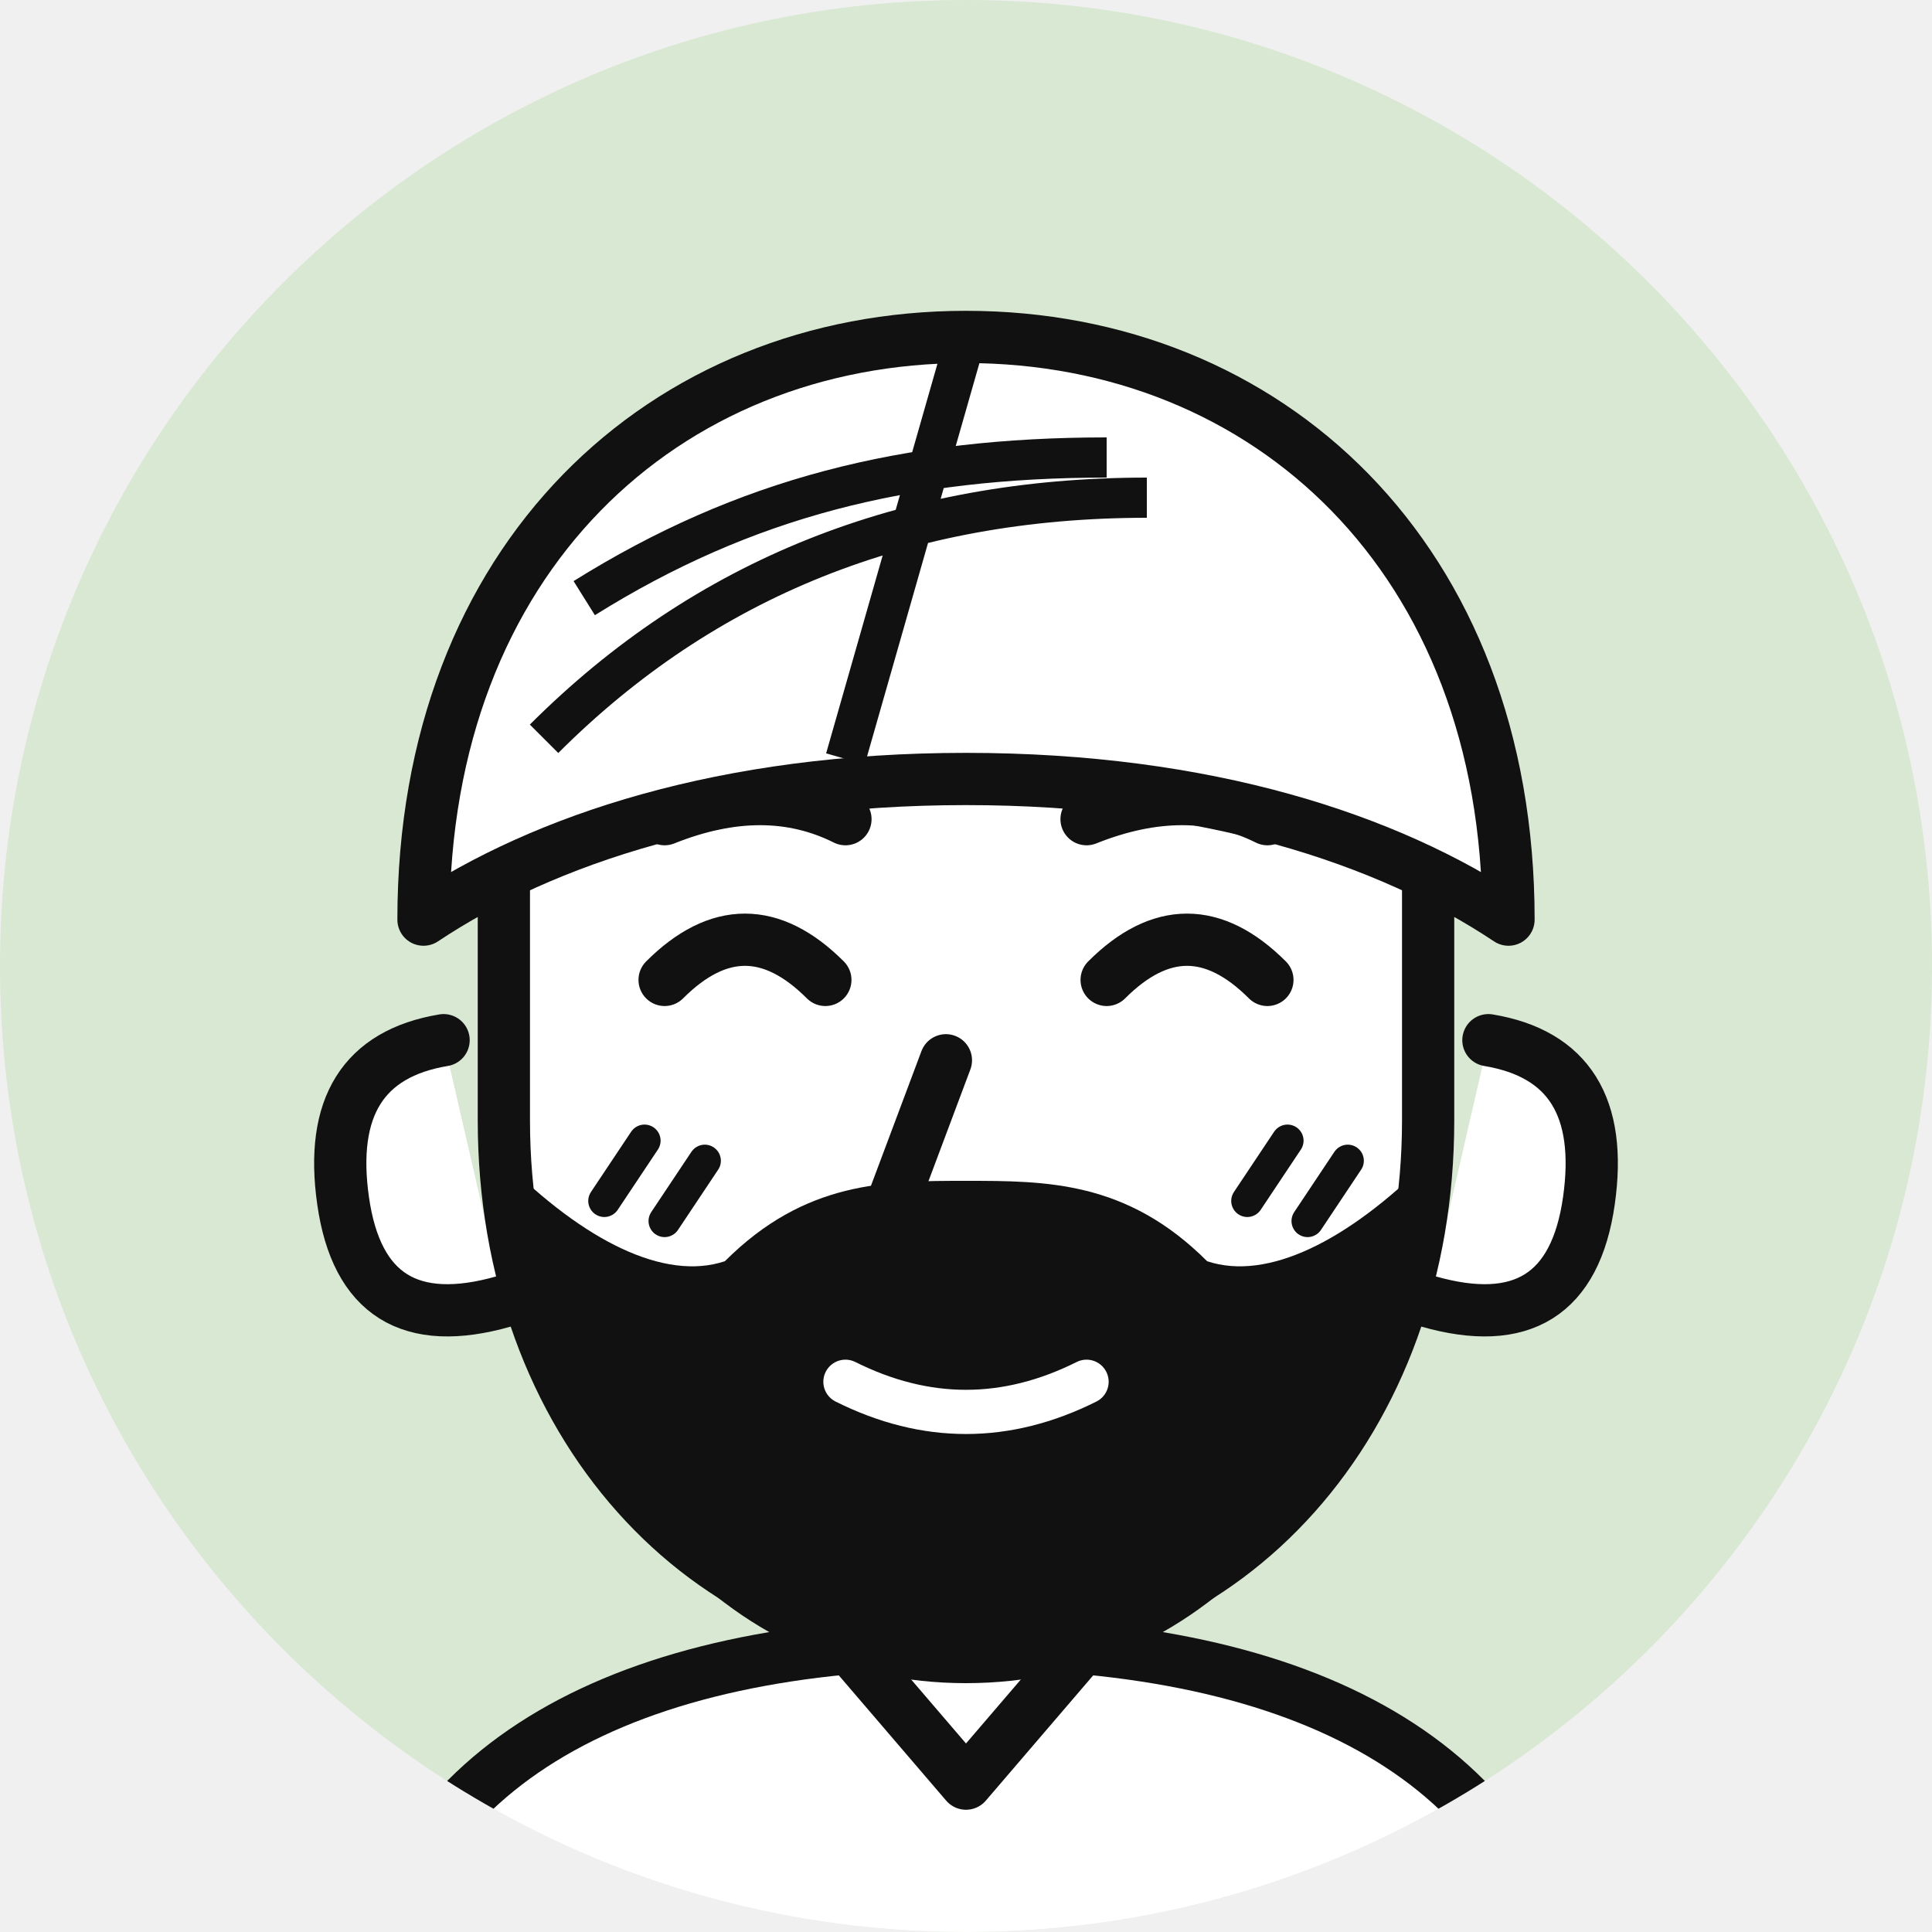
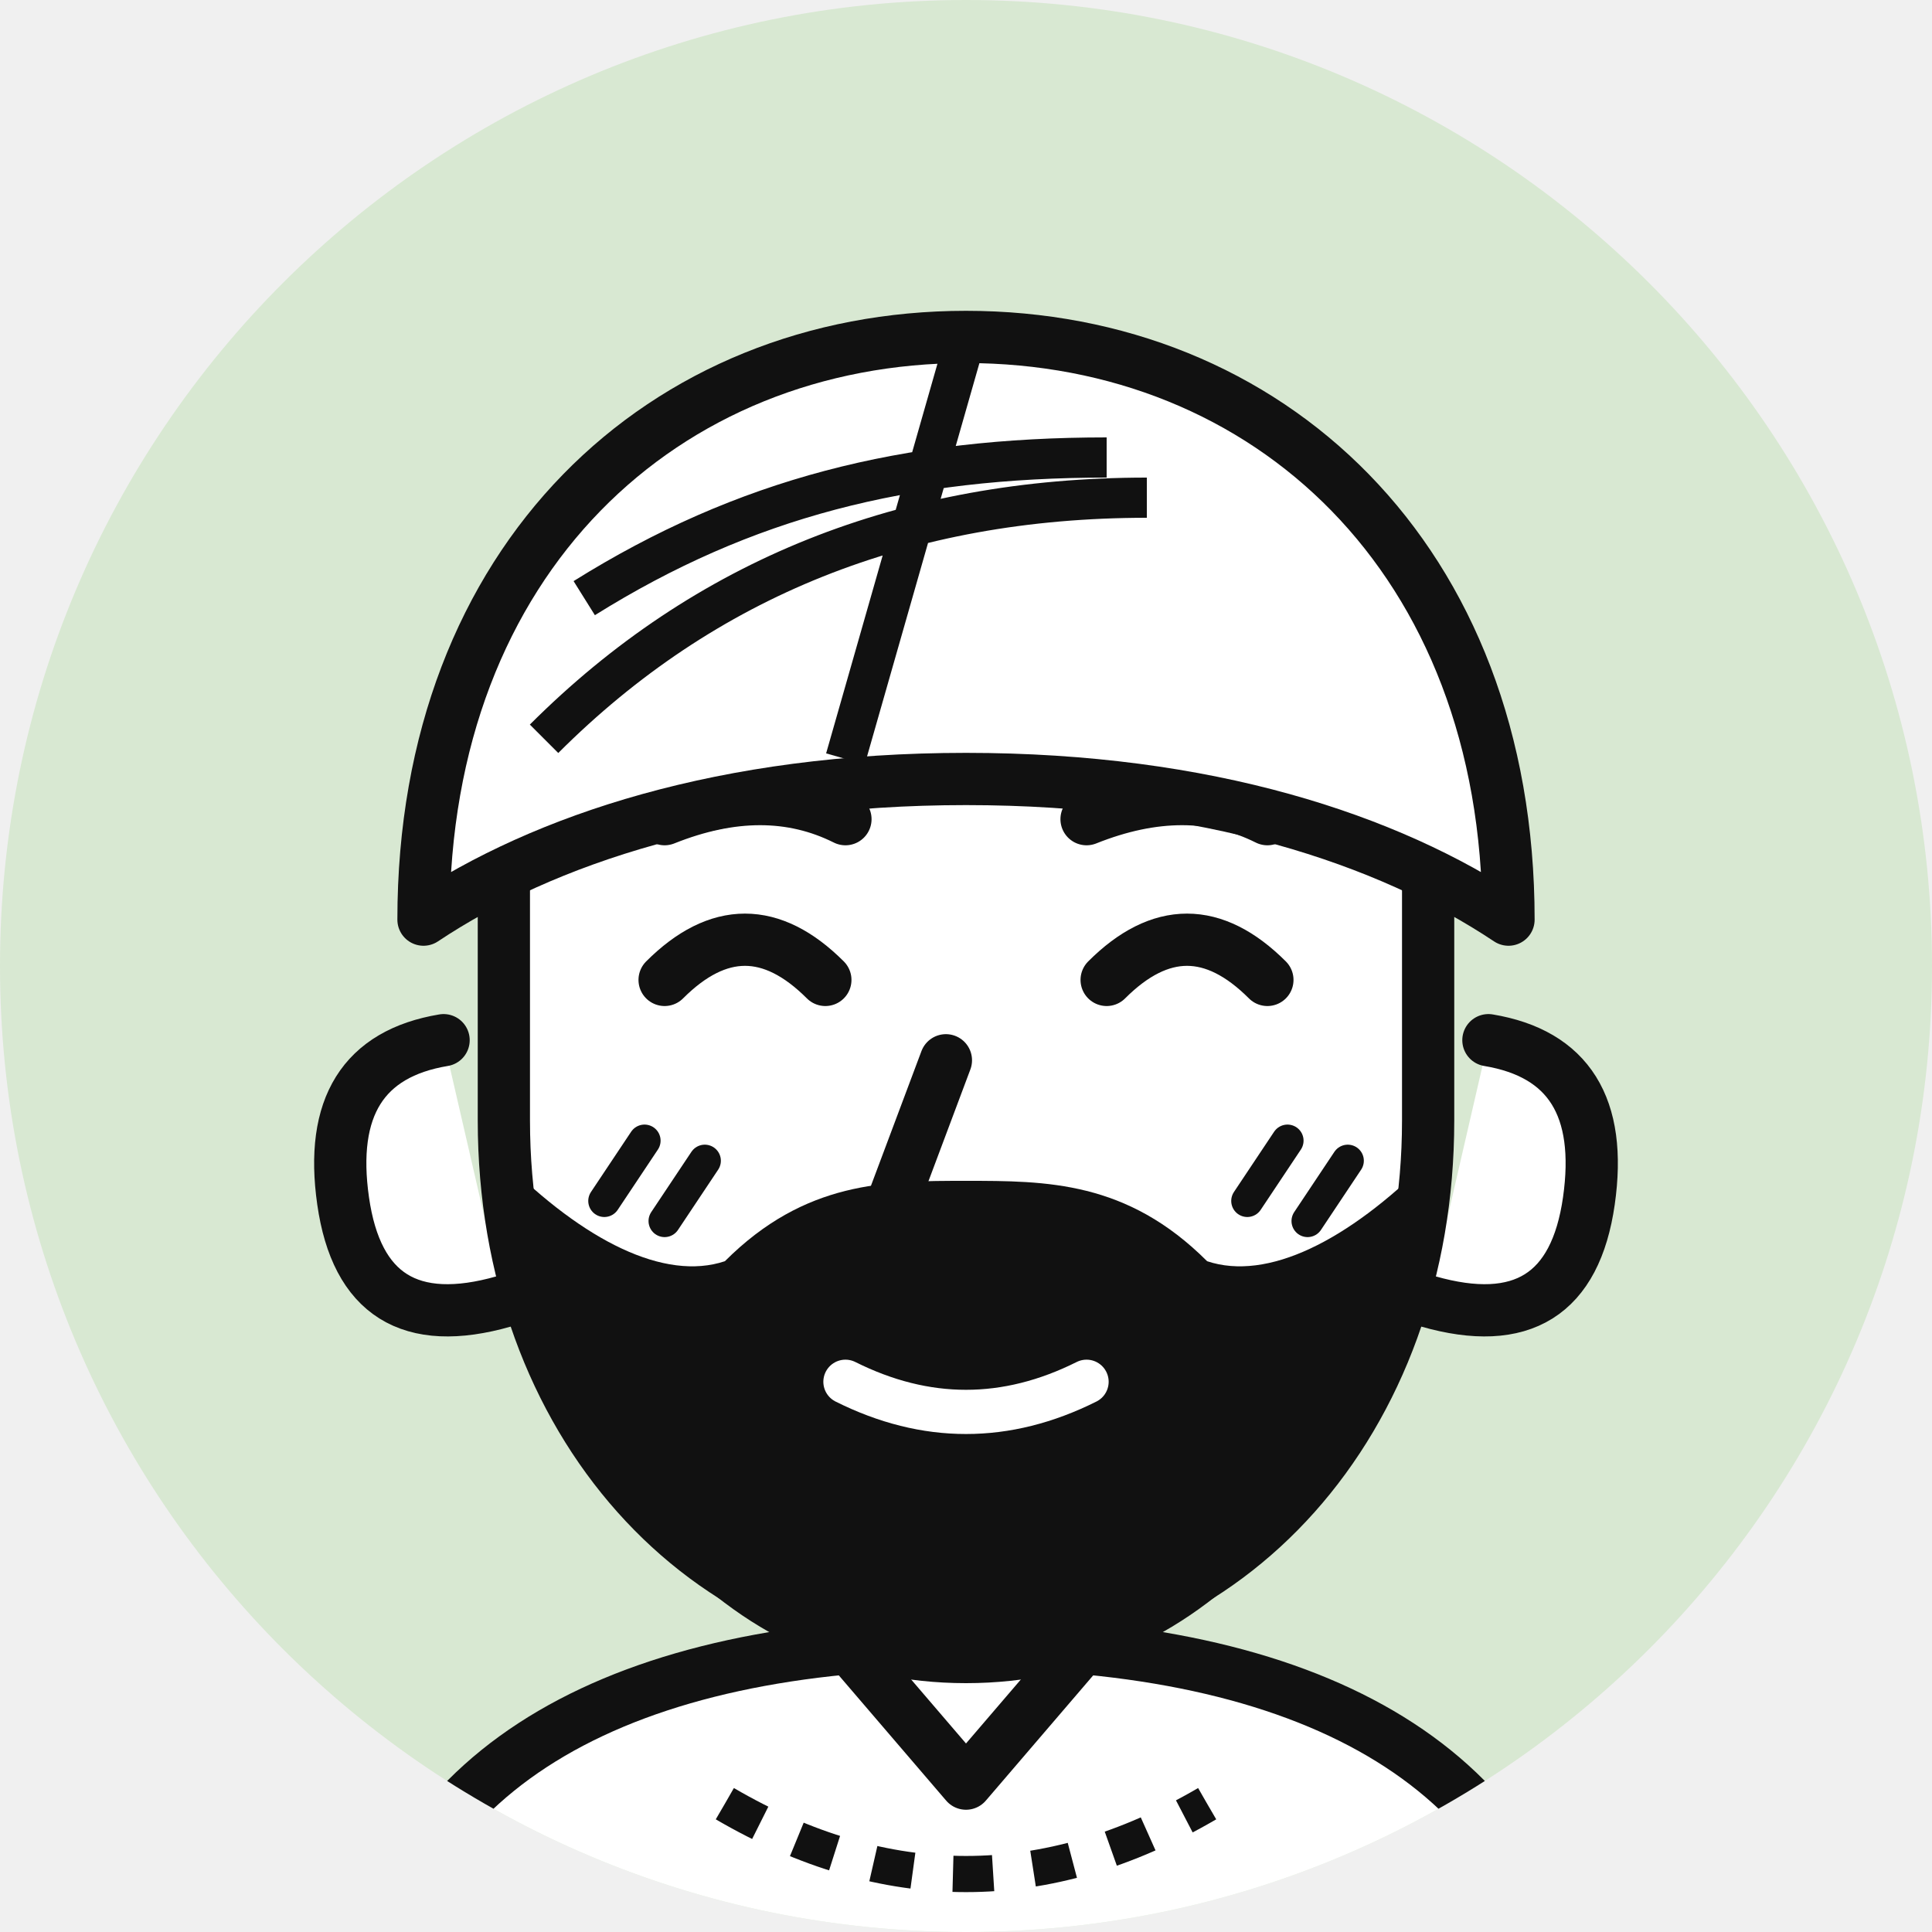
<svg xmlns="http://www.w3.org/2000/svg" viewBox="0 0 100 100">
  <defs>
    <clipPath id="c1">
      <circle cx="50" cy="50" r="50" />
    </clipPath>
  </defs>
  <g clip-path="url(#c1)">
    <rect width="100" height="100" fill="#D8E8D2" />
    <g transform="translate(50 58) scale(1.04) translate(-50 -56)">
      <path d="M20 100c2-12 13-18 30-18s28 6 30 18" fill="#fff" stroke="#111" stroke-width="2.6" stroke-linecap="round" stroke-linejoin="round" />
      <path d="M44 82l6 7 6-7" fill="none" stroke="#111" stroke-width="2.6" stroke-linecap="round" stroke-linejoin="round" />
      <path d="M24 52q-6 1-5 8t8 5" fill="#fff" stroke="#111" stroke-width="2.6" stroke-linecap="round" stroke-linejoin="round" />
      <path d="M76 52q6 1 5 8t-8 5" fill="#fff" stroke="#111" stroke-width="2.6" stroke-linecap="round" stroke-linejoin="round" />
      <path d="M27 44c0-15 10-24 23-24s23 9 23 24v12c0 15-10 26-23 26s-23-11-23-26z" fill="#fff" stroke="#111" stroke-width="2.6" stroke-linecap="round" stroke-linejoin="round" />
      <path d="M49 53l-3 8h5" fill="none" stroke="#111" stroke-width="2.6" stroke-linecap="round" stroke-linejoin="round" />
      <path d="M35 49q4-4 8 0M57 49q4-4 8 0" fill="none" stroke="#111" stroke-width="2.6" stroke-linecap="round" stroke-linejoin="round" />
      <path d="M42 68q8 6 16 0" fill="none" stroke="#111" stroke-width="2.6" stroke-linecap="round" stroke-linejoin="round" />
      <path d="M35 41q5-2 9 0M56 41q5-2 9 0" fill="none" stroke="#111" stroke-width="2.6" stroke-linecap="round" stroke-linejoin="round" />
      <path d="M32 60l2-3M35 61l2-3M64 60l2-3M67 61l2-3" stroke="#111" stroke-width="1.6" stroke-linecap="round" />
      <path d="M27 58c2 16 11 26 23 26s21-10 23-26c-4 4-8 6-11 5-4-4-8-4-12-4s-8 0-12 4c-3 1-7-1-11-5z" fill="#111" />
      <path d="M44 69q6 3 12 0" stroke="#fff" stroke-width="2.2" fill="none" stroke-linecap="round" />
      <path d="M23 46c0-18 12-29 27-29s27 11 27 29c-6-4-15-7-27-7s-21 3-27 7z" fill="#fff" stroke="#111" stroke-width="2.6" stroke-linecap="round" stroke-linejoin="round" />
      <path d="M29 37c8-8 18-12 30-12M31 30c8-5 16-7 26-7M50 17l-6 21" fill="none" stroke="#111" stroke-width="2" />
+       <path d="M38 90q12 7 24 0" fill="none" stroke="#111" stroke-width="1.8" stroke-dasharray="2 2" />
    </g>
  </g>
</svg>
